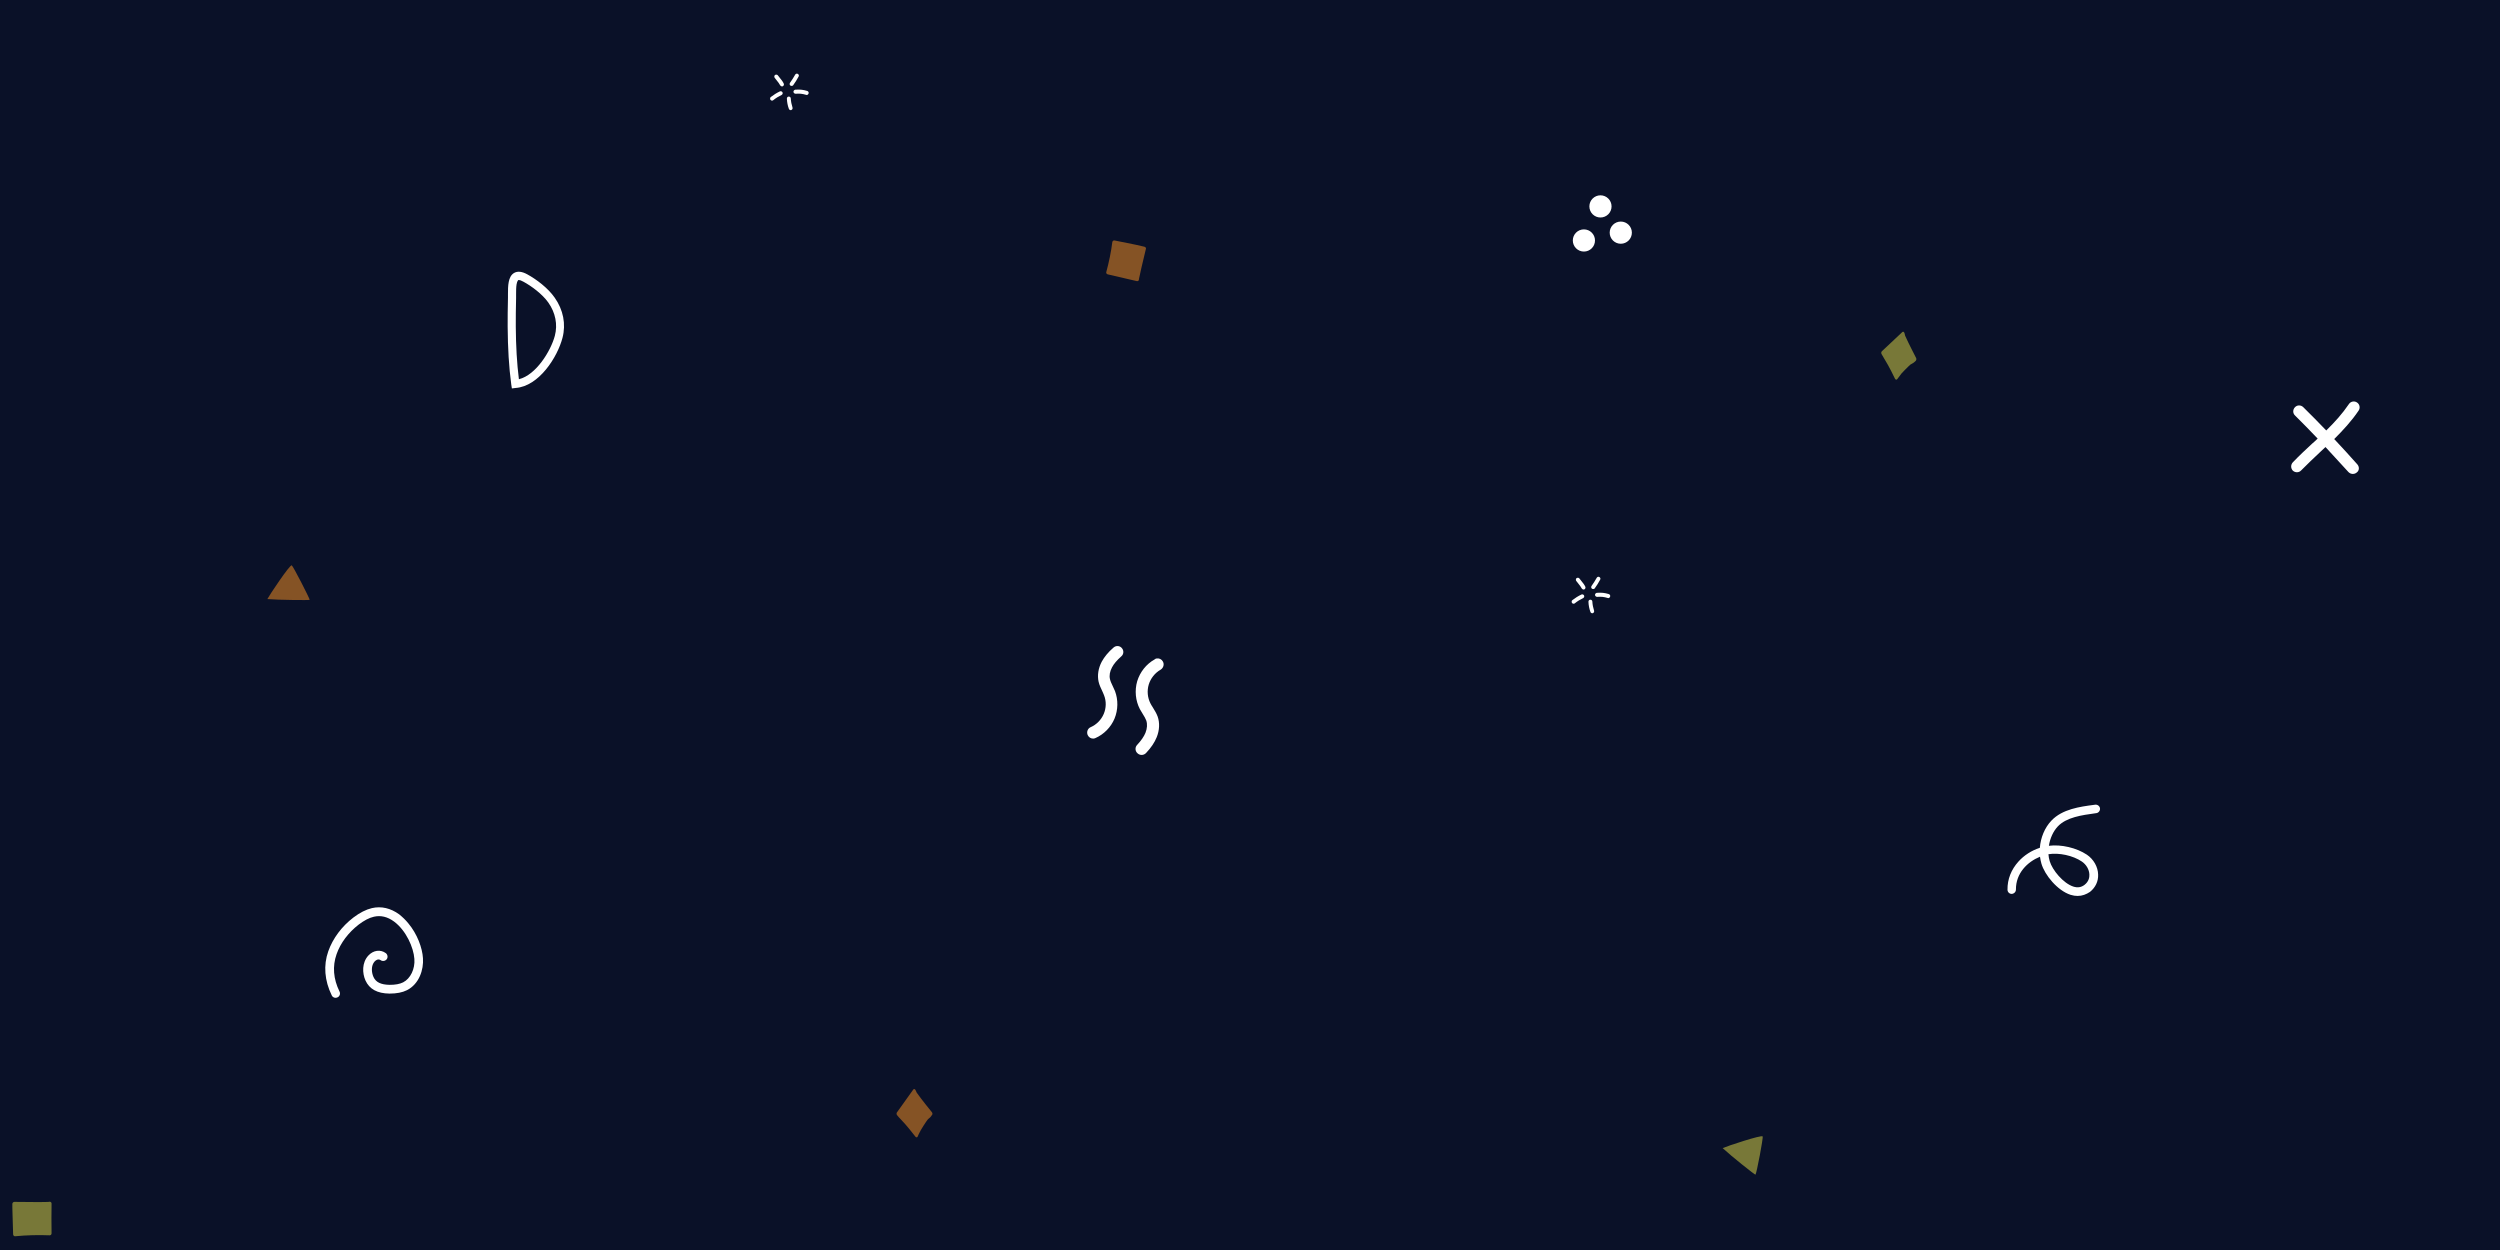
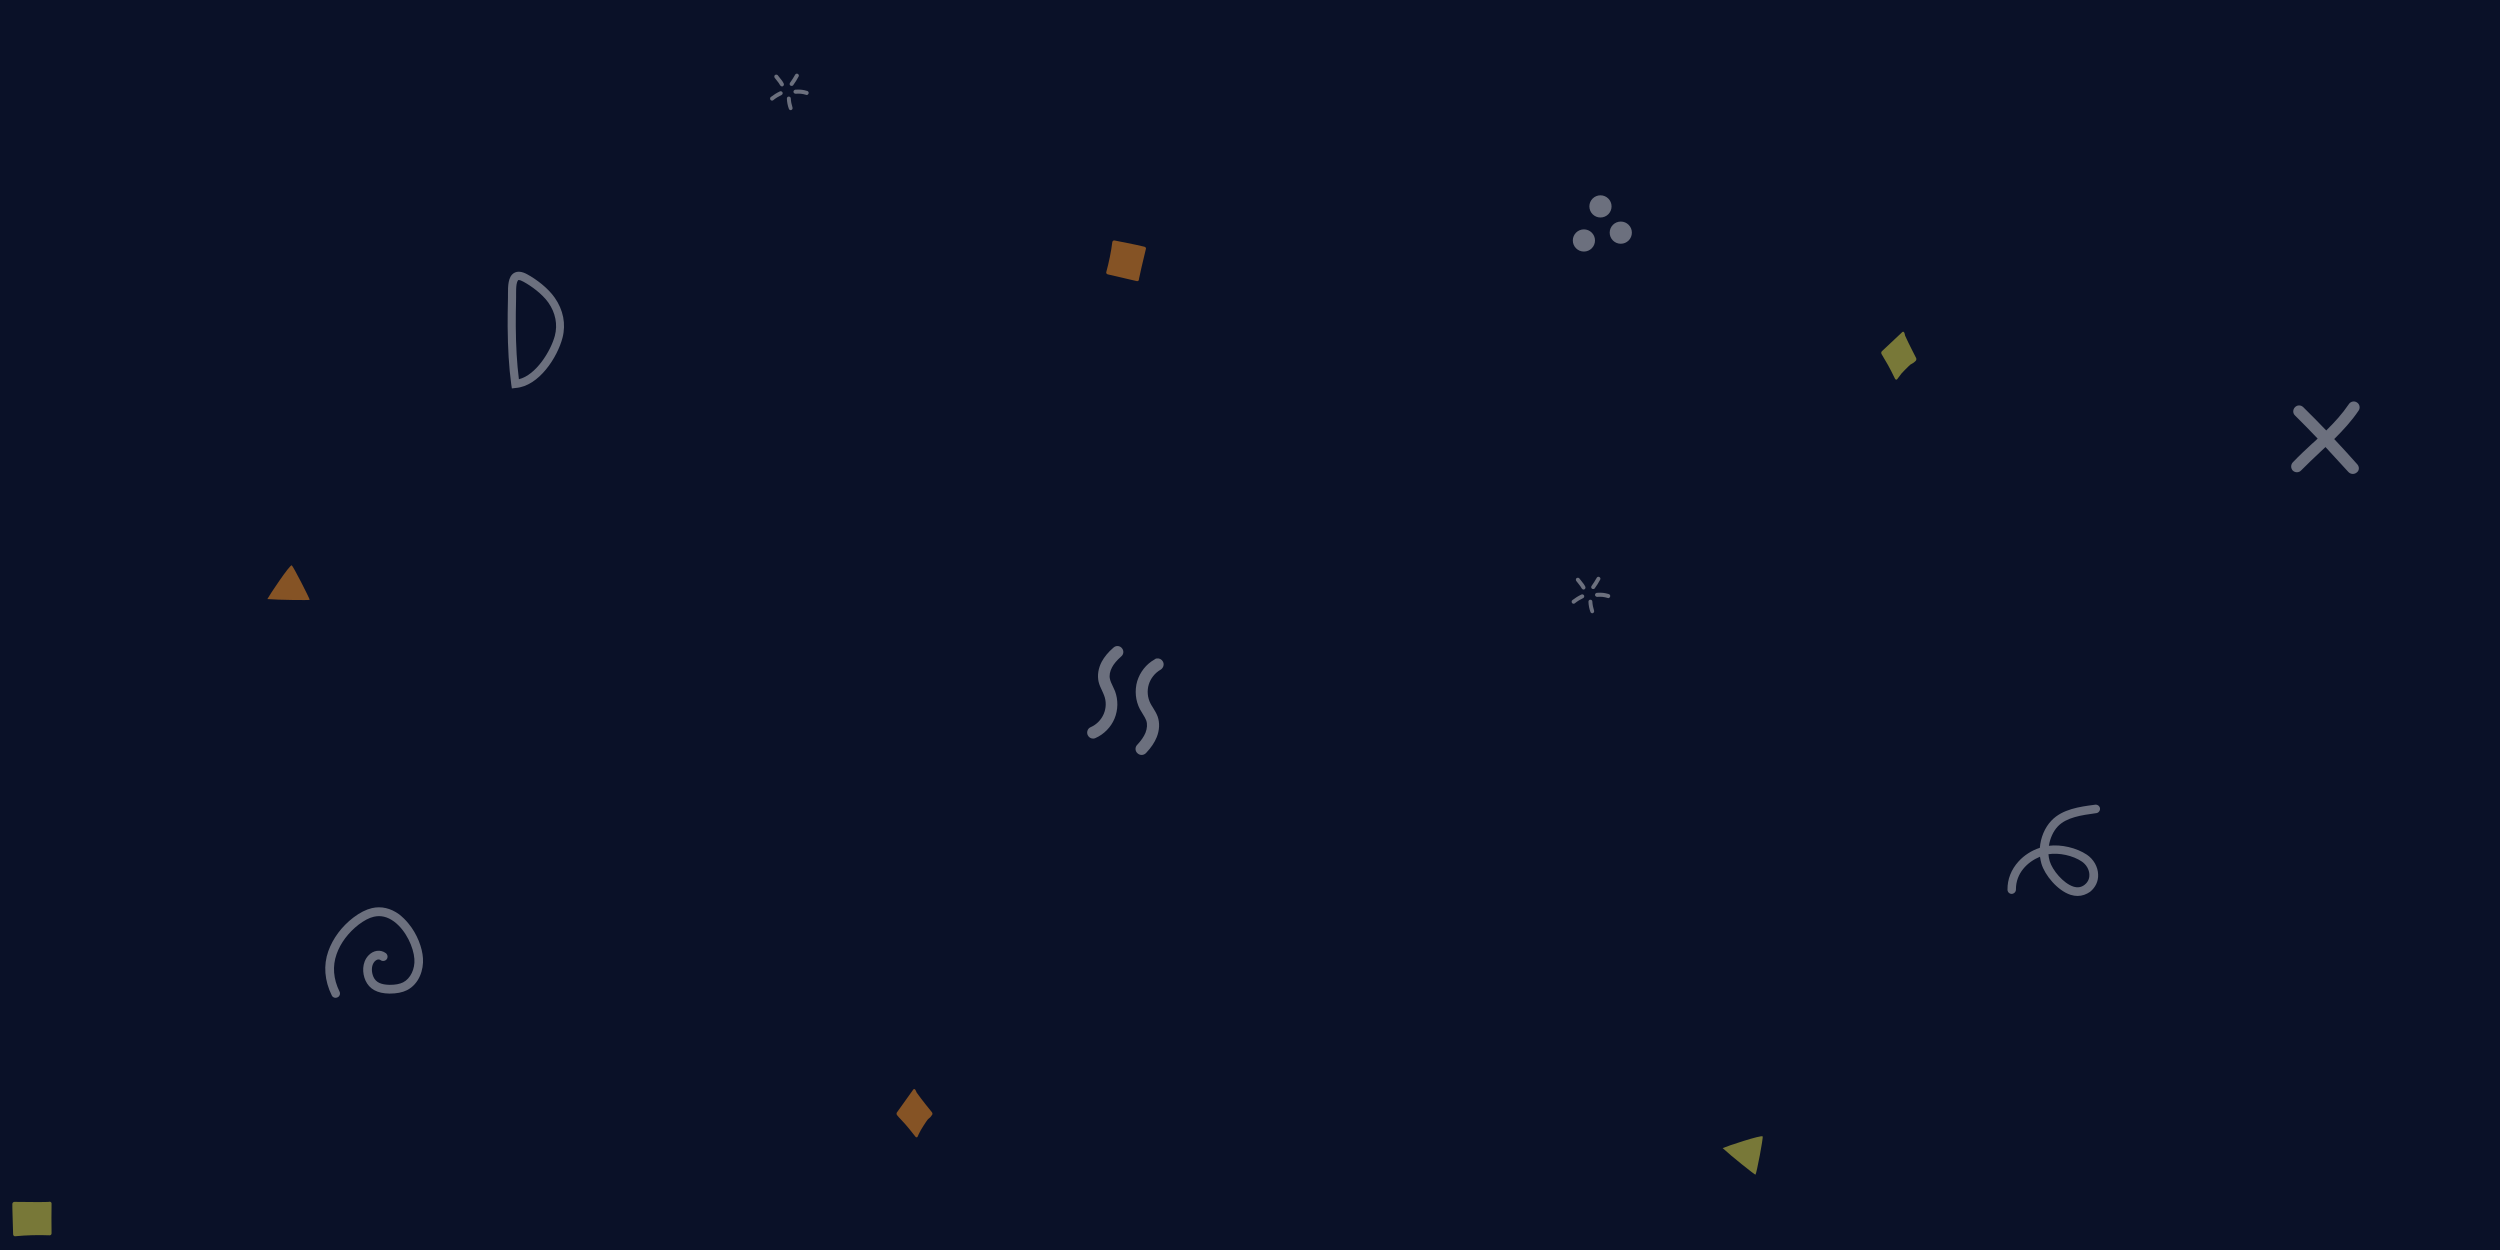
<svg xmlns="http://www.w3.org/2000/svg" width="1368" height="684" viewBox="0 0 1600 800">
  <rect fill="#0A1128" width="1600" height="800" />
  <path fill="#787838" d="M1102.5 734.8c2.5-1.2 24.8-8.6 25.6-7.5.5.7-3.9 23.8-4.6 24.5C1123.3 752.1 1107.5 739.5 1102.5 734.8zM1226.3 229.1c0-.1-4.9-9.4-7-14.2-.1-.3-.3-1.1-.4-1.6-.1-.4-.3-.7-.6-.9-.3-.2-.6-.1-.8.1l-13.1 12.3c0 0 0 0 0 0-.2.2-.3.5-.4.8 0 .3 0 .7.2 1 .1.1 1.4 2.5 2.1 3.6 2.4 3.7 6.5 12.1 6.5 12.2.2.3.4.5.7.6.3 0 .5-.1.7-.3 0 0 1.8-2.5 2.7-3.6 1.5-1.6 3-3.2 4.6-4.7 1.2-1.2 1.6-1.4 2.1-1.6.5-.3 1.1-.5 2.5-1.9C1226.5 230.4 1226.6 229.6 1226.3 229.1zM33 770.3C33 770.3 33 770.3 33 770.3c0-.7-.5-1.2-1.2-1.2-.1 0-.3 0-.4.1-1.6.2-14.3.1-22.2 0-.3 0-.6.1-.9.4-.2.2-.4.5-.4.9 0 .2 0 4.9.1 5.9l.4 13.6c0 .3.2.6.4.9.2.2.5.3.8.3 0 0 .1 0 .1 0 7.3-.7 14.7-.9 22-.6.3 0 .7-.1.9-.3.2-.2.4-.6.4-.9C32.9 783.3 32.9 776.2 33 770.3z" />
  <path fill="#855325" d="M171.1 383.4c1.3-2.5 14.3-22 15.6-21.6.8.3 11.5 21.2 11.5 22.1C198.1 384.2 177.9 384 171.1 383.4zM596.4 711.8c-.1-.1-6.7-8.2-9.7-12.5-.2-.3-.5-1-.7-1.5-.2-.4-.4-.7-.7-.8-.3-.1-.6 0-.8.3L574 712c0 0 0 0 0 0-.2.2-.2.5-.2.9 0 .3.2.7.4.9.1.1 1.8 2.2 2.8 3.1 3.1 3.1 8.8 10.5 8.9 10.6.2.3.5.4.8.4.3 0 .5-.2.6-.5 0 0 1.2-2.8 2-4.1 1.1-1.9 2.3-3.7 3.5-5.5.9-1.4 1.3-1.7 1.7-2 .5-.4 1-.7 2.1-2.4C596.9 713.1 596.8 712.3 596.4 711.8zM727.5 179.9C727.5 179.9 727.5 179.9 727.5 179.9c.6.2 1.3-.2 1.4-.8 0-.1 0-.2 0-.4.2-1.4 2.8-12.6 4.5-19.5.1-.3 0-.6-.2-.8-.2-.3-.5-.4-.8-.5-.2 0-4.7-1.1-5.7-1.3l-13.4-2.7c-.3-.1-.7 0-.9.2-.2.2-.4.4-.5.6 0 0 0 .1 0 .1-.8 6.5-2.2 13.1-3.9 19.4-.1.3 0 .6.2.9.2.3.5.4.8.5C714.8 176.9 721.7 178.5 727.5 179.9zM728.5 178.1c-.1-.1-.2-.2-.4-.2C728.3 177.9 728.4 178 728.5 178.1z" />
-   <g fill-opacity="1" fill="#FFF">
+   <g fill-opacity="0.4" fill="#FFF">
    <path d="M699.6 472.7c-1.5 0-2.8-.8-3.5-2.3-.8-1.9 0-4.2 1.9-5 3.7-1.6 6.8-4.7 8.4-8.5 1.6-3.8 1.7-8.1.2-11.9-.3-.9-.8-1.8-1.2-2.8-.8-1.7-1.8-3.7-2.3-5.9-.9-4.1-.2-8.6 2-12.8 1.7-3.1 4.1-6.1 7.6-9.1 1.6-1.4 4-1.2 5.3.4 1.4 1.6 1.2 4-.4 5.3-2.8 2.5-4.7 4.7-5.9 7-1.4 2.6-1.9 5.3-1.3 7.6.3 1.4 1 2.8 1.7 4.3.5 1.1 1 2.2 1.5 3.3 2.1 5.6 2 12-.3 17.6-2.3 5.5-6.8 10.1-12.3 12.5C700.6 472.6 700.1 472.7 699.6 472.7zM740.4 421.4c1.5-.2 3 .5 3.8 1.9 1.1 1.8.4 4.2-1.4 5.3-3.7 2.1-6.4 5.6-7.6 9.5-1.2 4-.8 8.4 1.1 12.1.4.9 1 1.7 1.6 2.7 1 1.7 2.2 3.5 3 5.7 1.4 4 1.2 8.7-.6 13.2-1.4 3.4-3.5 6.6-6.8 10.1-1.5 1.6-3.9 1.7-5.5.2-1.6-1.4-1.7-3.9-.2-5.4 2.6-2.8 4.3-5.3 5.3-7.7 1.1-2.8 1.3-5.6.5-7.9-.5-1.3-1.3-2.7-2.2-4.1-.6-1-1.3-2.1-1.9-3.2-2.8-5.4-3.4-11.9-1.7-17.8 1.8-5.9 5.8-11 11.2-14C739.4 421.6 739.9 421.4 740.4 421.4zM261.3 590.9c5.7 6.8 9 15.7 9.4 22.4.5 7.3-2.4 16.4-10.2 20.4-3 1.5-6.7 2.2-11.2 2.2-7.9-.1-12.9-2.9-15.4-8.4-2.1-4.7-2.3-11.4 1.8-15.9 3.2-3.5 7.8-4.1 11.2-1.6 1.2.9 1.5 2.7.6 3.9-.9 1.2-2.7 1.5-3.9.6-1.8-1.3-3.6.6-3.8.8-2.4 2.6-2.1 7-.8 9.9 1.5 3.4 4.7 5 10.4 5.1 3.6 0 6.4-.5 8.6-1.6 4.7-2.4 7.7-8.6 7.2-15-.5-7.3-5.3-18.2-13-23.9-4.2-3.1-8.5-4.1-12.9-3.1-3.1.7-6.2 2.4-9.7 5-6.6 5.1-11.7 11.8-14.2 19-2.7 7.7-2.1 15.8 1.9 23.9.7 1.4.1 3.1-1.3 3.7-1.4.7-3.1.1-3.7-1.3-4.6-9.4-5.4-19.2-2.2-28.2 2.9-8.2 8.6-15.9 16.1-21.6 4.1-3.1 8-5.1 11.8-6 6-1.4 12 0 17.5 4C257.6 586.9 259.6 588.8 261.3 590.9z" />
    <circle cx="1013.7" cy="153.9" r="7.1" />
    <circle cx="1024.3" cy="132.1" r="7.1" />
    <circle cx="1037.3" cy="148.9" r="7.1" />
    <path d="M1508.7 297.2c-4.8-5.4-9.7-10.8-14.8-16.2 5.6-5.6 11.1-11.5 15.6-18.2 1.2-1.7.7-4.1-1-5.2-1.7-1.2-4.1-.7-5.2 1-4.2 6.2-9.1 11.6-14.5 16.9-4.8-5-9.7-10-14.7-14.9-1.5-1.5-3.9-1.5-5.3 0-1.5 1.5-1.5 3.9 0 5.3 4.9 4.8 9.7 9.8 14.5 14.8-1.1 1.1-2.3 2.2-3.5 3.2-4.1 3.8-8.4 7.8-12.4 12-1.4 1.5-1.4 3.8 0 5.3 0 0 0 0 0 0 1.5 1.4 3.9 1.4 5.3-.1 3.9-4 8.1-7.9 12.1-11.7 1.2-1.1 2.3-2.2 3.5-3.3 4.9 5.3 9.8 10.6 14.6 15.9.1.1.1.1.2.2 1.4 1.4 3.7 1.5 5.2.2C1510 301.2 1510.1 298.8 1508.7 297.2zM327.6 248.6l-.4-2.6c-1.5-11.1-2.2-23.2-2.3-37 0-5.5 0-11.5.2-18.5 0-.7 0-1.5 0-2.3 0-5 0-11.2 3.9-13.5 2.2-1.3 5.1-1 8.5.9 5.7 3.1 13.2 8.7 17.5 14.9 5.5 7.8 7.3 16.9 5 25.7-3.2 12.3-15 31-30 32.1L327.6 248.6zM332.1 179.2c-.2 0-.3 0-.4.1-.1.1-.7.5-1.1 2.7-.3 1.9-.3 4.2-.3 6.3 0 .8 0 1.7 0 2.4-.2 6.9-.2 12.8-.2 18.3.1 12.5.7 23.5 2 33.7 11-2.7 20.4-18.1 23-27.8 1.9-7.2.4-14.8-4.2-21.3l0 0C347 188.1 340 183 335 180.3 333.6 179.5 332.6 179.2 332.1 179.2zM516.3 60.8c-.1 0-.2 0-.4-.1-2.4-.7-4-.9-6.7-.7-.7 0-1.3-.5-1.4-1.2 0-.7.5-1.3 1.2-1.4 3.1-.2 4.9 0 7.6.8.7.2 1.1.9.9 1.6C517.3 60.4 516.8 60.8 516.3 60.8zM506.1 70.5c-.5 0-1-.3-1.2-.8-.8-2.1-1.2-4.3-1.3-6.6 0-.7.5-1.3 1.2-1.3.7 0 1.3.5 1.3 1.2.1 2 .5 3.9 1.1 5.8.2.7-.1 1.4-.8 1.6C506.4 70.5 506.2 70.5 506.1 70.5zM494.1 64.4c-.4 0-.8-.2-1-.5-.4-.6-.3-1.4.2-1.8 1.8-1.4 3.7-2.6 5.8-3.6.6-.3 1.4 0 1.7.6.3.6 0 1.4-.6 1.7-1.9.9-3.7 2-5.3 3.3C494.7 64.3 494.4 64.4 494.1 64.4zM500.5 55.3c-.5 0-.9-.3-1.2-.7-.5-1-1.2-1.9-2.4-3.4-.3-.4-.7-.9-1.1-1.4-.4-.6-.3-1.4.2-1.8.6-.4 1.4-.3 1.8.2.4.5.8 1 1.1 1.4 1.3 1.6 2.1 2.6 2.7 3.9.3.6 0 1.4-.6 1.7C500.9 55.3 500.7 55.3 500.5 55.3zM506.7 55c-.3 0-.5-.1-.8-.2-.6-.4-.7-1.2-.3-1.8 1.2-1.7 2.3-3.4 3.3-5.2.3-.6 1.1-.9 1.7-.5.6.3.9 1.1.5 1.7-1 1.9-2.2 3.8-3.5 5.6C507.4 54.8 507.1 55 506.7 55zM1029.3 382.8c-.1 0-.2 0-.4-.1-2.4-.7-4-.9-6.7-.7-.7 0-1.3-.5-1.4-1.2 0-.7.5-1.3 1.2-1.4 3.1-.2 4.9 0 7.6.8.7.2 1.1.9.9 1.6C1030.3 382.4 1029.8 382.8 1029.3 382.8zM1019.1 392.5c-.5 0-1-.3-1.2-.8-.8-2.1-1.2-4.3-1.3-6.6 0-.7.5-1.3 1.2-1.3.7 0 1.3.5 1.3 1.2.1 2 .5 3.9 1.1 5.8.2.7-.1 1.4-.8 1.6C1019.4 392.5 1019.2 392.5 1019.1 392.5zM1007.1 386.4c-.4 0-.8-.2-1-.5-.4-.6-.3-1.4.2-1.8 1.8-1.4 3.7-2.6 5.8-3.6.6-.3 1.4 0 1.7.6.3.6 0 1.4-.6 1.7-1.9.9-3.7 2-5.3 3.3C1007.7 386.3 1007.4 386.4 1007.1 386.4zM1013.5 377.3c-.5 0-.9-.3-1.2-.7-.5-1-1.2-1.9-2.4-3.4-.3-.4-.7-.9-1.1-1.4-.4-.6-.3-1.4.2-1.8.6-.4 1.4-.3 1.8.2.4.5.8 1 1.1 1.4 1.3 1.6 2.1 2.6 2.7 3.9.3.6 0 1.4-.6 1.7C1013.9 377.3 1013.7 377.3 1013.5 377.3zM1019.7 377c-.3 0-.5-.1-.8-.2-.6-.4-.7-1.2-.3-1.8 1.2-1.7 2.3-3.4 3.3-5.2.3-.6 1.1-.9 1.7-.5.6.3.9 1.1.5 1.7-1 1.9-2.2 3.8-3.5 5.6C1020.4 376.8 1020.1 377 1019.7 377zM1329.7 573.4c-1.4 0-2.9-.2-4.5-.7-8.4-2.7-16.6-12.7-18.7-20-.4-1.4-.7-2.9-.9-4.4-8.1 3.3-15.5 10.6-15.4 21 0 1.5-1.2 2.7-2.7 2.8 0 0 0 0 0 0-1.5 0-2.7-1.2-2.7-2.7-.1-6.7 2.4-12.9 7-18 3.6-4 8.4-7.1 13.7-8.8.5-6.5 3.1-12.9 7.4-17.4 7-7.4 18.2-8.9 27.3-10.1l.7-.1c1.5-.2 2.9.9 3.1 2.3.2 1.5-.9 2.9-2.3 3.1l-.7.1c-8.6 1.2-18.4 2.5-24 8.4-3 3.2-5 7.7-5.7 12.4 7.9-1 17.7 1.3 24.3 5.7 4.3 2.9 7.1 7.8 7.2 12.7.2 4.3-1.7 8.3-5.2 11.1C1335.2 572.4 1332.6 573.4 1329.7 573.4zM1311 546.7c.1 1.5.4 3 .8 4.4 1.7 5.8 8.7 14.2 15.1 16.3 2.8.9 5.1.5 7.2-1.1 2.7-2.1 3.2-4.8 3.1-6.6-.1-3.2-2-6.4-4.8-8.3C1326.7 547.5 1317.7 545.6 1311 546.7z" />
  </g>
</svg>
